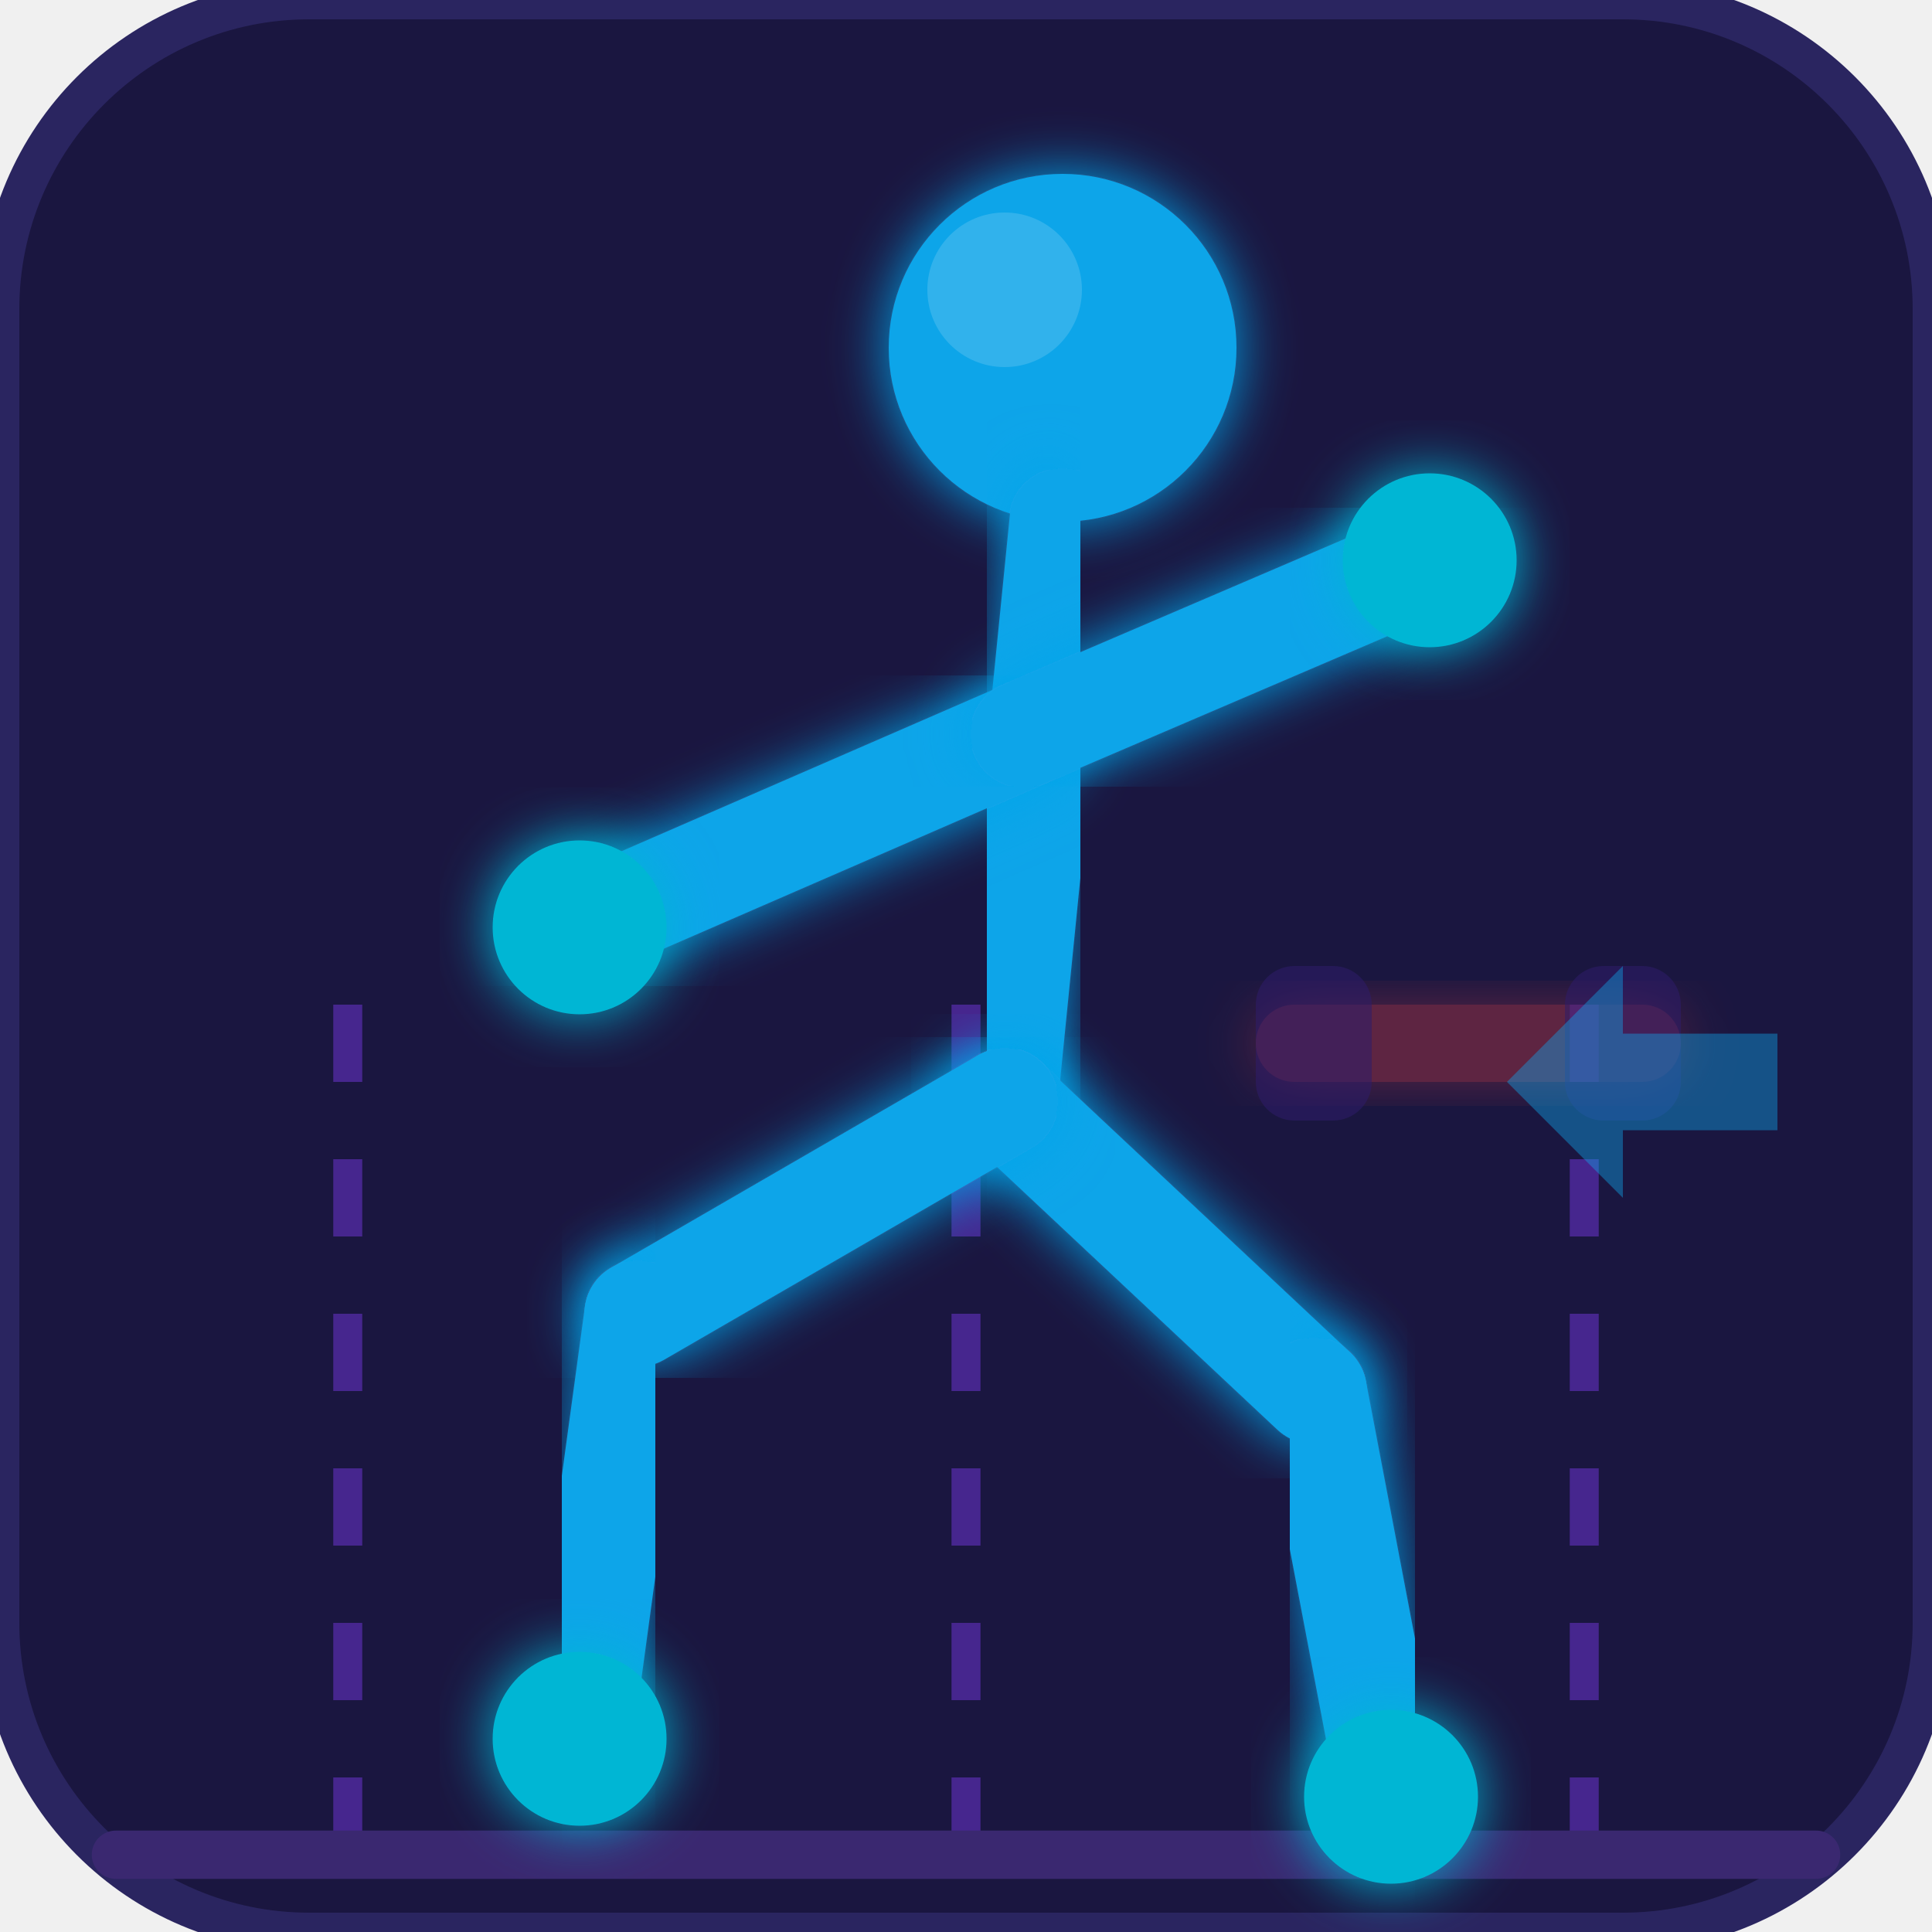
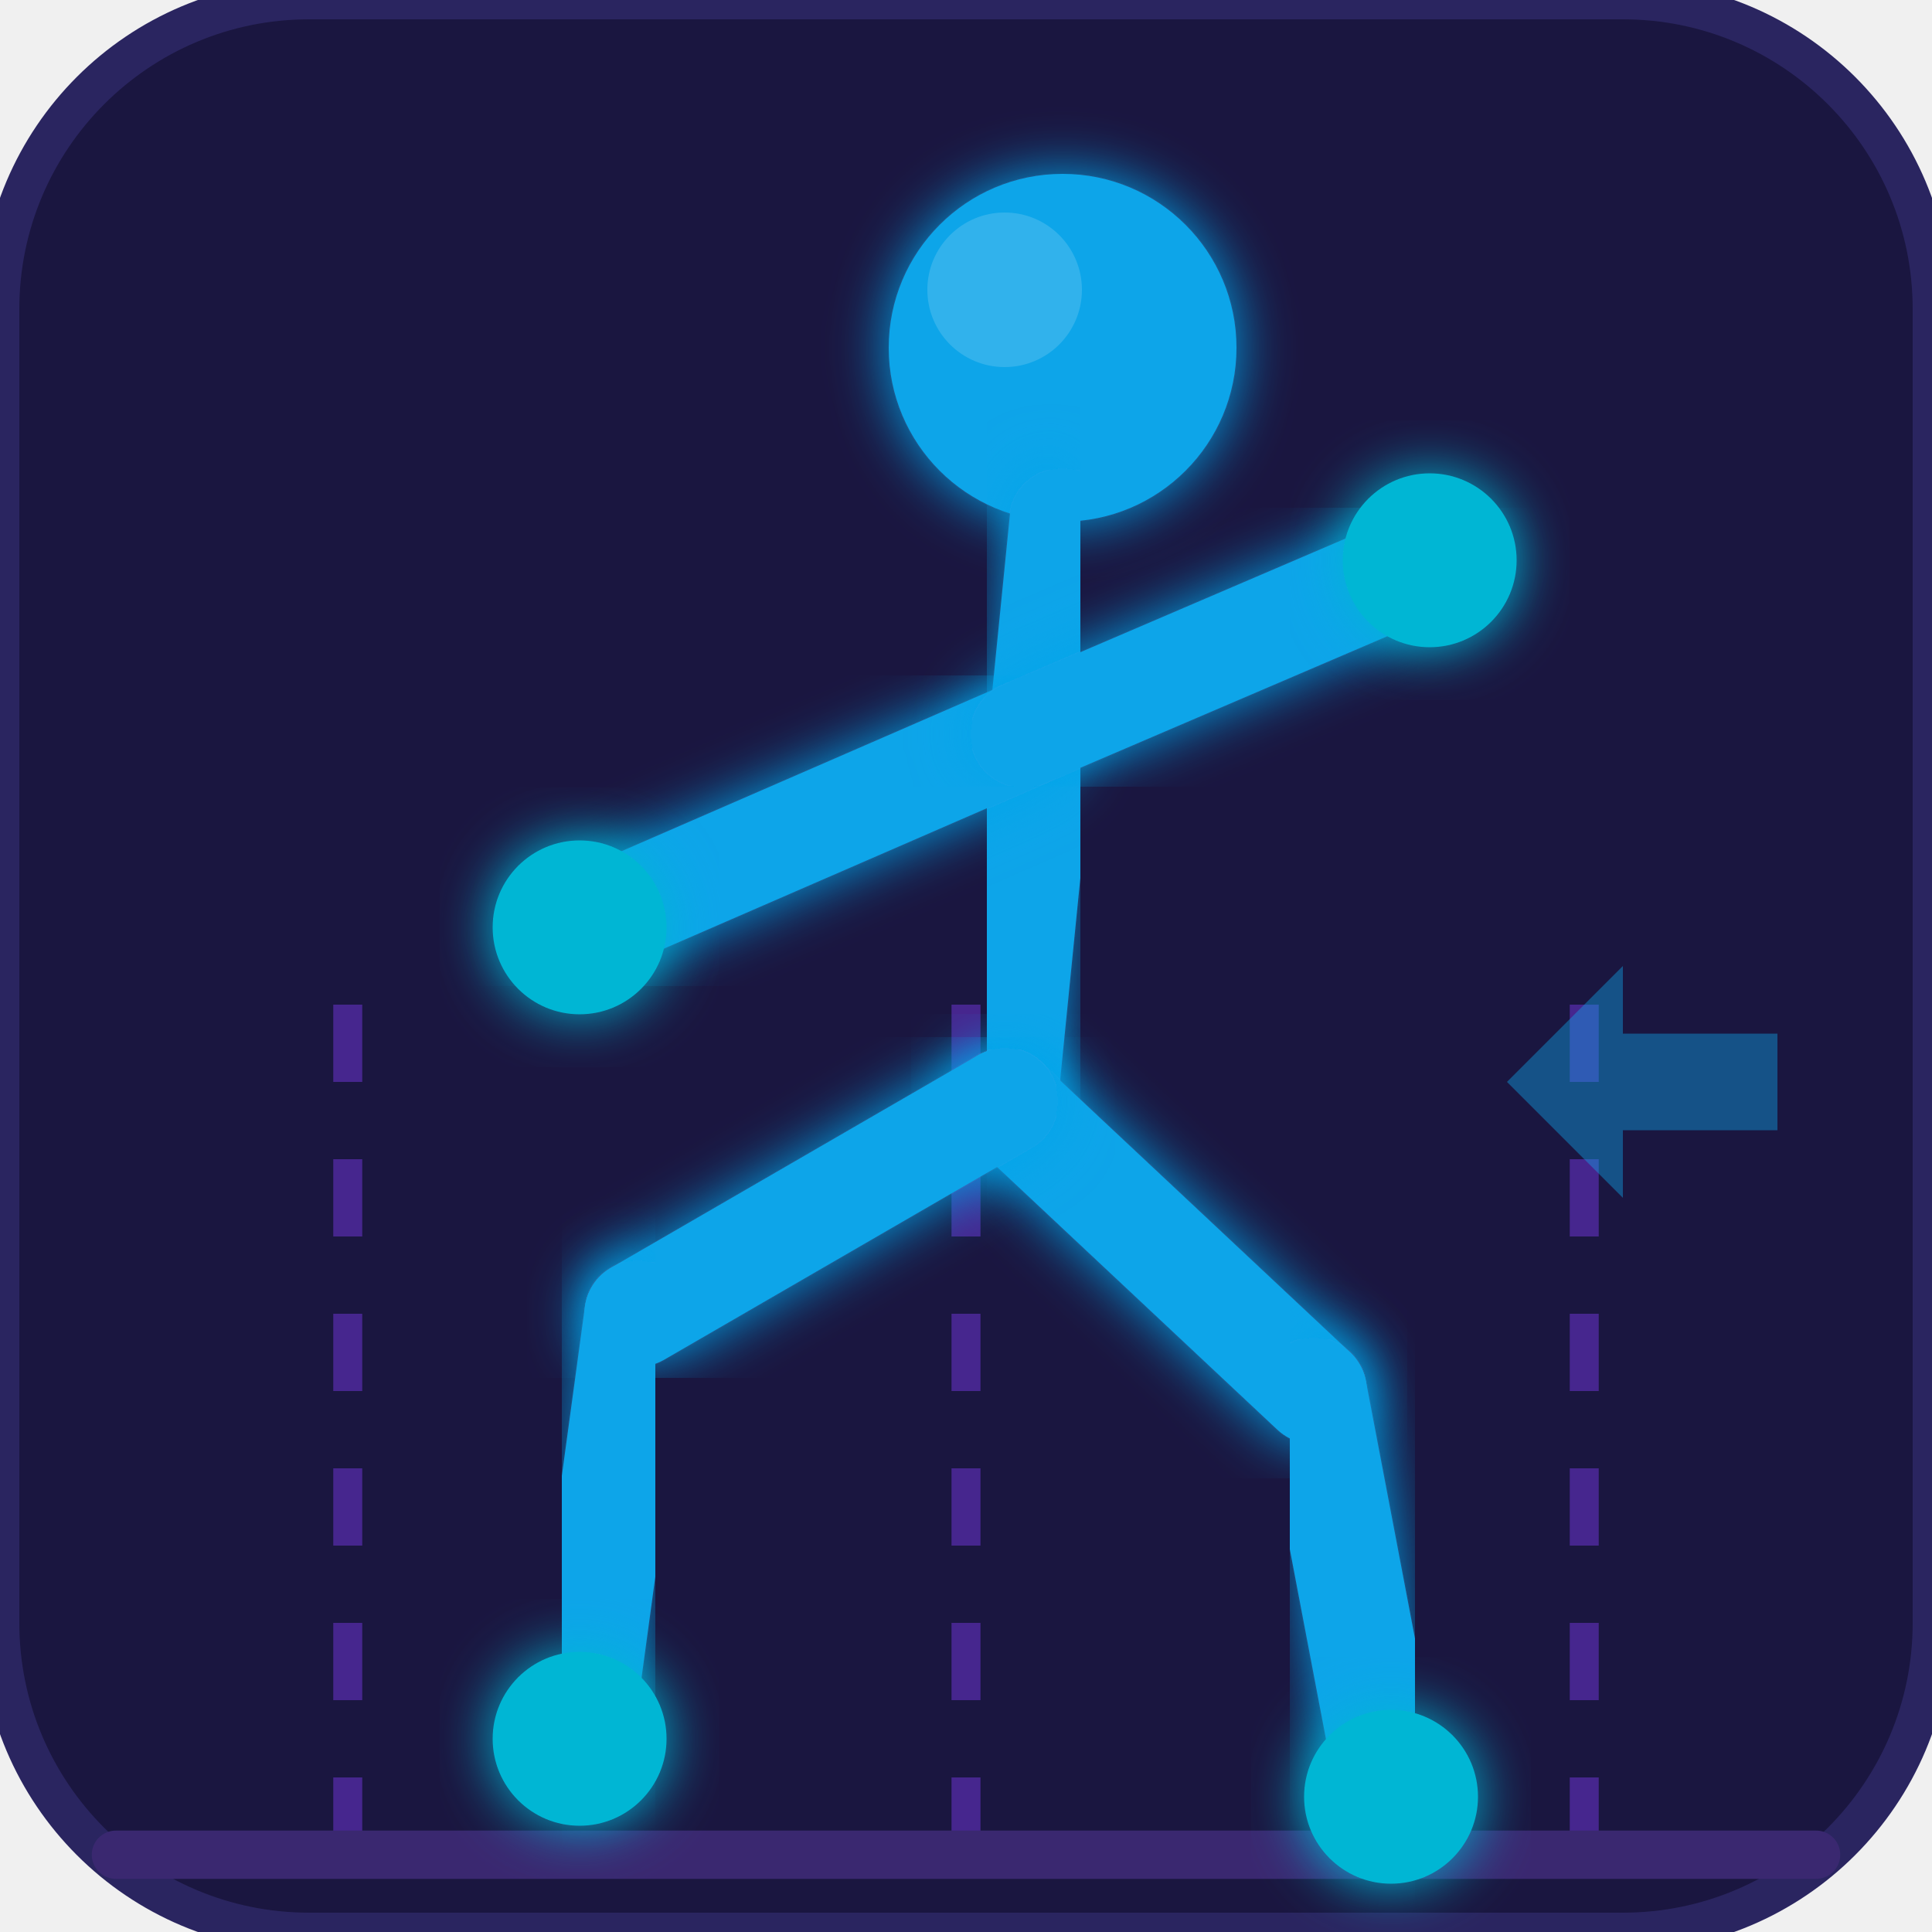
<svg xmlns="http://www.w3.org/2000/svg" width="100" height="100" viewBox="0 0 100 100">
  <defs>
    <filter id="glow" x="-30%" y="-30%" width="160%" height="160%">
      <feGaussianBlur stdDeviation="1.5" result="blur" />
      <feMerge>
        <feMergeNode in="blur" />
        <feMergeNode in="SourceGraphic" />
      </feMerge>
    </filter>
  </defs>
  <rect width="100" height="100" rx="16" fill="#1A1640" />
  <rect width="100" height="100" rx="16" fill="none" stroke="#2A2560" stroke-width="2" />
  <line x1="18" y1="96" x2="18" y2="50" stroke="#7C3AED" stroke-width="1.5" stroke-dasharray="4 4" opacity="0.45" />
  <line x1="50" y1="96" x2="50" y2="50" stroke="#7C3AED" stroke-width="1.5" stroke-dasharray="4 4" opacity="0.45" />
  <line x1="82" y1="96" x2="82" y2="50" stroke="#7C3AED" stroke-width="1.5" stroke-dasharray="4 4" opacity="0.45" />
  <line x1="6" y1="96" x2="94" y2="96" stroke="#3A2870" stroke-width="2.5" stroke-linecap="round" />
-   <rect x="65" y="52" width="22" height="4" rx="2" fill="#EF4444" opacity="0.32" filter="url(#glow)" />
-   <rect x="65" y="50" width="6" height="8" rx="2" fill="#2D1B69" opacity="0.55" />
-   <rect x="81" y="50" width="6" height="8" rx="2" fill="#2D1B69" opacity="0.55" />
  <circle cx="55" cy="18" r="9" fill="#0EA5E9" filter="url(#glow)" />
  <circle cx="52" cy="15" r="4" fill="#FFFFFF" opacity="0.15" />
  <line x1="55" y1="27" x2="52" y2="57" stroke="#0EA5E9" stroke-width="5.5" stroke-linecap="round" filter="url(#glow)" />
  <line x1="53" y1="38" x2="30" y2="48" stroke="#0EA5E9" stroke-width="5.5" stroke-linecap="round" filter="url(#glow)" />
  <line x1="53" y1="38" x2="74" y2="29" stroke="#0EA5E9" stroke-width="5.5" stroke-linecap="round" filter="url(#glow)" />
  <circle cx="30" cy="48" r="4.5" fill="#06B6D4" filter="url(#glow)" />
  <circle cx="74" cy="29" r="4.5" fill="#06B6D4" filter="url(#glow)" />
  <line x1="52" y1="57" x2="68" y2="72" stroke="#0EA5E9" stroke-width="5.5" stroke-linecap="round" filter="url(#glow)" />
  <line x1="68" y1="72" x2="72" y2="93" stroke="#0EA5E9" stroke-width="5.5" stroke-linecap="round" filter="url(#glow)" />
  <circle cx="72" cy="93" r="4.5" fill="#06B6D4" filter="url(#glow)" />
  <line x1="52" y1="57" x2="33" y2="68" stroke="#0EA5E9" stroke-width="5.5" stroke-linecap="round" filter="url(#glow)" />
  <line x1="33" y1="68" x2="30" y2="90" stroke="#0EA5E9" stroke-width="5.5" stroke-linecap="round" filter="url(#glow)" />
  <circle cx="30" cy="90" r="4.5" fill="#06B6D4" filter="url(#glow)" />
  <path d="M 78 56 L 84 50 L 84 53.5 L 92 53.5 L 92 58.5 L 84 58.5 L 84 62 Z" fill="#0EA5E9" opacity="0.42" />
</svg>
